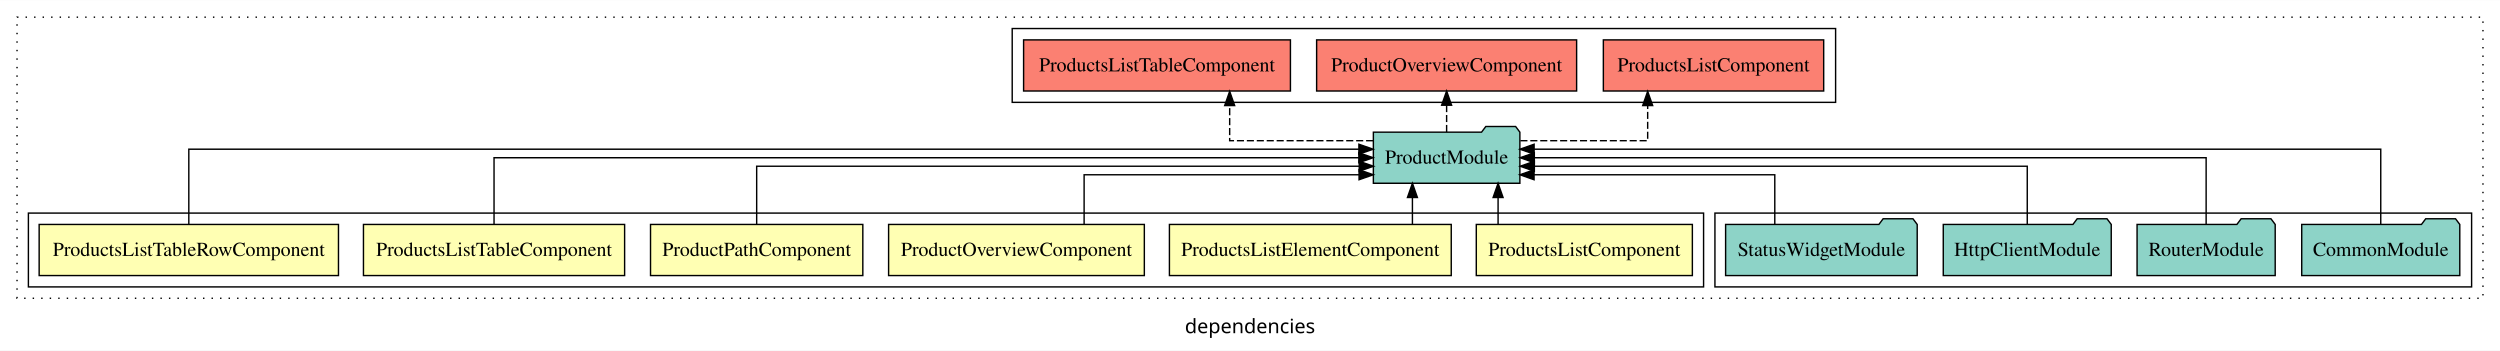
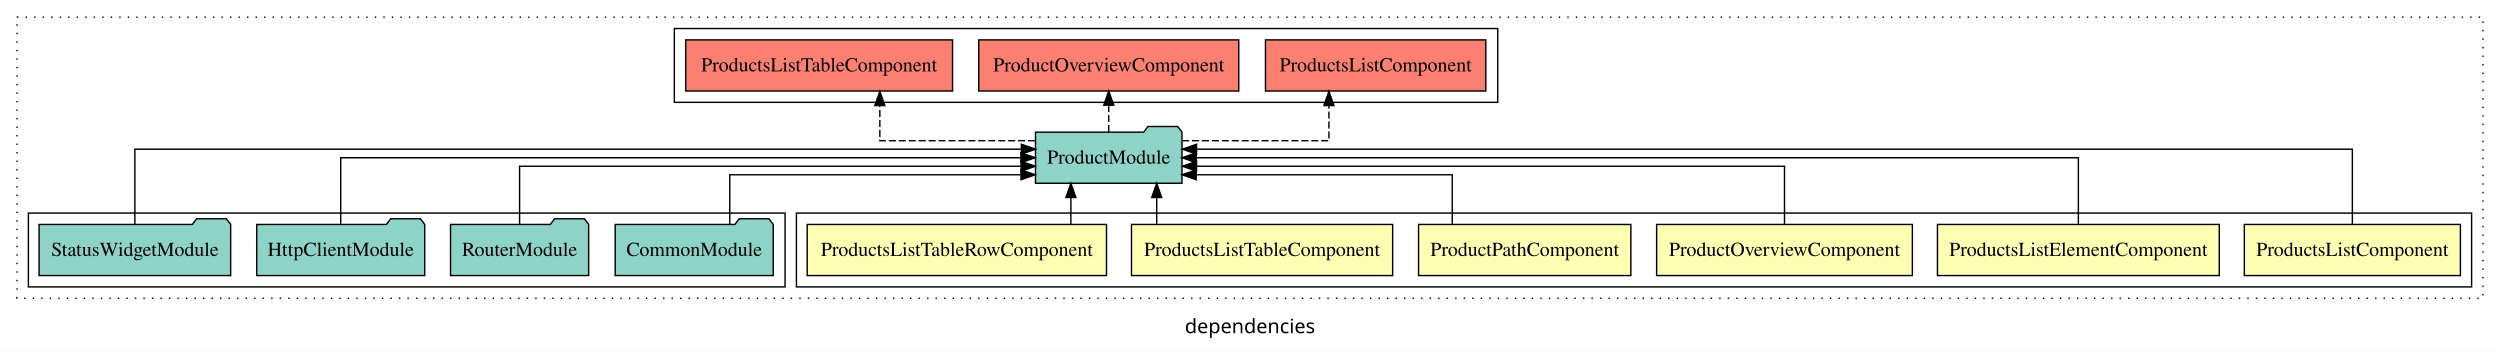
<svg xmlns="http://www.w3.org/2000/svg" width="1761pt" height="247pt" viewBox="0.00 0.00 1761.00 246.80">
  <g id="graph0" class="graph" transform="scale(1 1) rotate(0) translate(4 242.8)">
    <polygon fill="white" stroke="transparent" points="-4,4 -4,-242.8 1757,-242.8 1757,4 -4,4" />
    <text text-anchor="middle" x="876.5" y="-8.2" font-family="sans-serif" font-size="14.00">dependencies</text>
    <g id="clust1" class="cluster">
      <polygon fill="none" stroke="black" stroke-dasharray="1,5" points="8,-32.8 8,-230.8 1745,-230.8 1745,-32.8 8,-32.8" />
    </g>
-     <g id="clust9" class="cluster">
-       <polygon fill="none" stroke="black" points="1204,-40.8 1204,-92.8 1737,-92.8 1737,-40.8 1204,-40.8" />
-     </g>
    <g id="clust10" class="cluster">
-       <polygon fill="none" stroke="black" points="709,-170.8 709,-222.8 1289,-222.8 1289,-170.8 709,-170.8" />
+       <polygon fill="none" stroke="black" points="471,-170.8 471,-222.8 1051,-222.8 1051,-170.8 471,-170.8" />
    </g>
    <g id="clust2" class="cluster">
-       <polygon fill="none" stroke="black" points="16,-40.8 16,-92.8 1196,-92.8 1196,-40.8 16,-40.8" />
+       <polygon fill="none" stroke="black" points="557,-40.8 557,-92.8 1737,-92.8 1737,-40.8 557,-40.8" />
+     </g>
+     <g id="clust9" class="cluster">
+       <polygon fill="none" stroke="black" points="16,-40.8 16,-92.8 549,-92.8 549,-40.8 16,-40.8" />
    </g>
    <g id="node1" class="node">
-       <polygon fill="#ffffb3" stroke="black" points="1188.1,-84.8 1035.9,-84.8 1035.9,-48.8 1188.1,-48.8 1188.1,-84.8" />
-       <text text-anchor="middle" x="1112" y="-62.6" font-family="Times,serif" font-size="14.00">ProductsListComponent</text>
+       <polygon fill="#ffffb3" stroke="black" points="1729.1,-84.8 1576.9,-84.8 1576.9,-48.8 1729.1,-48.8 1729.1,-84.8" />
+       <text text-anchor="middle" x="1653" y="-62.6" font-family="Times,serif" font-size="14.00">ProductsListComponent</text>
    </g>
    <g id="node7" class="node">
-       <polygon fill="#8dd3c7" stroke="black" points="1066.6,-149.8 1063.6,-153.8 1042.6,-153.8 1039.6,-149.8 963.4,-149.8 963.4,-113.8 1066.6,-113.8 1066.6,-149.8" />
-       <text text-anchor="middle" x="1015" y="-127.6" font-family="Times,serif" font-size="14.00">ProductModule</text>
+       <polygon fill="#8dd3c7" stroke="black" points="828.6,-149.8 825.6,-153.8 804.6,-153.8 801.6,-149.8 725.4,-149.8 725.4,-113.8 828.6,-113.8 828.6,-149.8" />
+       <text text-anchor="middle" x="777" y="-127.6" font-family="Times,serif" font-size="14.00">ProductModule</text>
    </g>
    <g id="edge1" class="edge">
-       <path fill="none" stroke="black" d="M1051.25,-84.91C1051.25,-84.91 1051.25,-103.79 1051.25,-103.79" />
-       <polygon fill="black" stroke="black" points="1047.75,-103.79 1051.25,-113.79 1054.75,-103.79 1047.75,-103.79" />
+       <path fill="none" stroke="black" d="M1653,-85.08C1653,-106.12 1653,-137.8 1653,-137.8 1653,-137.8 838.85,-137.8 838.85,-137.8" />
+       <polygon fill="black" stroke="black" points="838.85,-134.3 828.85,-137.8 838.85,-141.3 838.85,-134.3" />
    </g>
    <g id="node2" class="node">
-       <polygon fill="#ffffb3" stroke="black" points="1018.26,-84.8 819.74,-84.8 819.74,-48.8 1018.26,-48.8 1018.26,-84.8" />
-       <text text-anchor="middle" x="919" y="-62.6" font-family="Times,serif" font-size="14.00">ProductsListElementComponent</text>
+       <polygon fill="#ffffb3" stroke="black" points="1559.26,-84.8 1360.74,-84.8 1360.74,-48.8 1559.26,-48.8 1559.26,-84.8" />
+       <text text-anchor="middle" x="1460" y="-62.6" font-family="Times,serif" font-size="14.00">ProductsListElementComponent</text>
    </g>
    <g id="edge2" class="edge">
-       <path fill="none" stroke="black" d="M990.91,-84.91C990.91,-84.91 990.91,-103.79 990.91,-103.79" />
-       <polygon fill="black" stroke="black" points="987.41,-103.79 990.91,-113.79 994.41,-103.79 987.41,-103.79" />
+       <path fill="none" stroke="black" d="M1460,-84.91C1460,-104.14 1460,-131.8 1460,-131.8 1460,-131.8 838.62,-131.8 838.62,-131.8" />
+       <polygon fill="black" stroke="black" points="838.62,-128.3 828.62,-131.8 838.62,-135.3 838.62,-128.3" />
    </g>
    <g id="node3" class="node">
-       <polygon fill="#ffffb3" stroke="black" points="802.07,-84.8 621.93,-84.8 621.93,-48.8 802.07,-48.8 802.07,-84.8" />
-       <text text-anchor="middle" x="712" y="-62.6" font-family="Times,serif" font-size="14.00">ProductOverviewComponent</text>
+       <polygon fill="#ffffb3" stroke="black" points="1343.07,-84.8 1162.93,-84.8 1162.93,-48.8 1343.07,-48.8 1343.07,-84.8" />
+       <text text-anchor="middle" x="1253" y="-62.6" font-family="Times,serif" font-size="14.00">ProductOverviewComponent</text>
    </g>
    <g id="edge3" class="edge">
-       <path fill="none" stroke="black" d="M759.65,-85.04C759.65,-100.37 759.65,-119.8 759.65,-119.8 759.65,-119.8 953.33,-119.8 953.33,-119.8" />
-       <polygon fill="black" stroke="black" points="953.33,-123.3 963.33,-119.8 953.33,-116.3 953.33,-123.3" />
+       <path fill="none" stroke="black" d="M1253,-84.82C1253,-102.17 1253,-125.8 1253,-125.8 1253,-125.8 838.85,-125.8 838.85,-125.8" />
+       <polygon fill="black" stroke="black" points="838.85,-122.3 828.85,-125.8 838.85,-129.3 838.85,-122.3" />
    </g>
    <g id="node4" class="node">
-       <polygon fill="#ffffb3" stroke="black" points="603.77,-84.8 454.23,-84.8 454.23,-48.8 603.77,-48.8 603.77,-84.8" />
-       <text text-anchor="middle" x="529" y="-62.6" font-family="Times,serif" font-size="14.00">ProductPathComponent</text>
+       <polygon fill="#ffffb3" stroke="black" points="1144.77,-84.8 995.23,-84.8 995.23,-48.8 1144.77,-48.8 1144.77,-84.8" />
+       <text text-anchor="middle" x="1070" y="-62.6" font-family="Times,serif" font-size="14.00">ProductPathComponent</text>
    </g>
    <g id="edge4" class="edge">
-       <path fill="none" stroke="black" d="M529,-84.82C529,-102.17 529,-125.8 529,-125.8 529,-125.8 953.45,-125.8 953.45,-125.8" />
-       <polygon fill="black" stroke="black" points="953.45,-129.3 963.45,-125.8 953.45,-122.3 953.45,-129.3" />
+       <path fill="none" stroke="black" d="M1018.96,-85.04C1018.96,-100.37 1018.96,-119.8 1018.96,-119.8 1018.96,-119.8 838.61,-119.8 838.61,-119.8" />
+       <polygon fill="black" stroke="black" points="838.61,-116.3 828.61,-119.8 838.61,-123.3 838.61,-116.3" />
    </g>
    <g id="node5" class="node">
-       <polygon fill="#ffffb3" stroke="black" points="435.98,-84.8 252.02,-84.8 252.02,-48.8 435.98,-48.8 435.98,-84.8" />
-       <text text-anchor="middle" x="344" y="-62.6" font-family="Times,serif" font-size="14.00">ProductsListTableComponent</text>
+       <polygon fill="#ffffb3" stroke="black" points="976.98,-84.8 793.02,-84.8 793.02,-48.8 976.98,-48.8 976.98,-84.8" />
+       <text text-anchor="middle" x="885" y="-62.6" font-family="Times,serif" font-size="14.00">ProductsListTableComponent</text>
    </g>
    <g id="edge5" class="edge">
-       <path fill="none" stroke="black" d="M344,-84.91C344,-104.14 344,-131.8 344,-131.8 344,-131.8 953.18,-131.8 953.18,-131.8" />
-       <polygon fill="black" stroke="black" points="953.18,-135.3 963.18,-131.8 953.18,-128.3 953.18,-135.3" />
+       <path fill="none" stroke="black" d="M810.78,-84.91C810.78,-84.91 810.78,-103.79 810.78,-103.79" />
+       <polygon fill="black" stroke="black" points="807.28,-103.79 810.78,-113.79 814.28,-103.79 807.28,-103.79" />
    </g>
    <g id="node6" class="node">
-       <polygon fill="#ffffb3" stroke="black" points="234.42,-84.8 23.58,-84.8 23.58,-48.8 234.42,-48.8 234.42,-84.8" />
-       <text text-anchor="middle" x="129" y="-62.6" font-family="Times,serif" font-size="14.00">ProductsListTableRowComponent</text>
+       <polygon fill="#ffffb3" stroke="black" points="775.42,-84.8 564.58,-84.8 564.58,-48.8 775.42,-48.8 775.42,-84.8" />
+       <text text-anchor="middle" x="670" y="-62.6" font-family="Times,serif" font-size="14.00">ProductsListTableRowComponent</text>
    </g>
    <g id="edge6" class="edge">
-       <path fill="none" stroke="black" d="M129,-85.08C129,-106.12 129,-137.8 129,-137.8 129,-137.8 953.21,-137.8 953.21,-137.8" />
-       <polygon fill="black" stroke="black" points="953.21,-141.3 963.21,-137.8 953.21,-134.3 953.21,-141.3" />
+       <path fill="none" stroke="black" d="M750.33,-84.91C750.33,-84.91 750.33,-103.79 750.33,-103.79" />
+       <polygon fill="black" stroke="black" points="746.83,-103.79 750.33,-113.79 753.83,-103.79 746.83,-103.79" />
    </g>
    <g id="node12" class="node">
-       <polygon fill="#fb8072" stroke="black" points="1280.6,-214.8 1125.4,-214.8 1125.4,-178.8 1280.6,-178.8 1280.6,-214.8" />
-       <text text-anchor="middle" x="1203" y="-192.6" font-family="Times,serif" font-size="14.00">ProductsListComponent </text>
+       <polygon fill="#fb8072" stroke="black" points="1042.6,-214.8 887.4,-214.8 887.4,-178.8 1042.6,-178.8 1042.6,-214.8" />
+       <text text-anchor="middle" x="965" y="-192.6" font-family="Times,serif" font-size="14.00">ProductsListComponent </text>
    </g>
    <g id="edge11" class="edge">
-       <path fill="none" stroke="black" stroke-dasharray="5,2" d="M1066.93,-143.8C1107.35,-143.8 1156.62,-143.8 1156.62,-143.8 1156.62,-143.8 1156.62,-168.56 1156.62,-168.56" />
-       <polygon fill="black" stroke="black" points="1153.13,-168.56 1156.62,-178.56 1160.13,-168.56 1153.13,-168.56" />
+       <path fill="none" stroke="black" stroke-dasharray="5,2" d="M828.64,-143.8C873.76,-143.8 932.09,-143.8 932.09,-143.8 932.09,-143.8 932.09,-168.56 932.09,-168.56" />
+       <polygon fill="black" stroke="black" points="928.59,-168.56 932.09,-178.56 935.59,-168.56 928.59,-168.56" />
    </g>
    <g id="node13" class="node">
-       <polygon fill="#fb8072" stroke="black" points="1106.57,-214.8 923.43,-214.8 923.43,-178.8 1106.57,-178.8 1106.57,-214.8" />
-       <text text-anchor="middle" x="1015" y="-192.6" font-family="Times,serif" font-size="14.00">ProductOverviewComponent </text>
+       <polygon fill="#fb8072" stroke="black" points="868.57,-214.8 685.43,-214.8 685.43,-178.8 868.57,-178.8 868.57,-214.8" />
+       <text text-anchor="middle" x="777" y="-192.6" font-family="Times,serif" font-size="14.00">ProductOverviewComponent </text>
    </g>
    <g id="edge12" class="edge">
-       <path fill="none" stroke="black" stroke-dasharray="5,2" d="M1015,-149.91C1015,-149.91 1015,-168.79 1015,-168.79" />
-       <polygon fill="black" stroke="black" points="1011.5,-168.79 1015,-178.79 1018.5,-168.79 1011.5,-168.79" />
+       <path fill="none" stroke="black" stroke-dasharray="5,2" d="M777,-149.91C777,-149.91 777,-168.79 777,-168.79" />
+       <polygon fill="black" stroke="black" points="773.5,-168.79 777,-178.79 780.5,-168.79 773.5,-168.79" />
    </g>
    <g id="node14" class="node">
-       <polygon fill="#fb8072" stroke="black" points="904.98,-214.8 717.02,-214.8 717.02,-178.8 904.98,-178.8 904.98,-214.8" />
-       <text text-anchor="middle" x="811" y="-192.6" font-family="Times,serif" font-size="14.00">ProductsListTableComponent </text>
+       <polygon fill="#fb8072" stroke="black" points="666.98,-214.8 479.02,-214.8 479.02,-178.8 666.98,-178.8 666.98,-214.8" />
+       <text text-anchor="middle" x="573" y="-192.6" font-family="Times,serif" font-size="14.00">ProductsListTableComponent </text>
    </g>
    <g id="edge13" class="edge">
-       <path fill="none" stroke="black" stroke-dasharray="5,2" d="M963.26,-143.8C918.93,-143.8 862.18,-143.8 862.18,-143.8 862.18,-143.8 862.18,-168.56 862.18,-168.56" />
-       <polygon fill="black" stroke="black" points="858.68,-168.56 862.18,-178.56 865.68,-168.56 858.68,-168.56" />
+       <path fill="none" stroke="black" stroke-dasharray="5,2" d="M725.1,-143.8C677.96,-143.8 615.76,-143.8 615.76,-143.8 615.76,-143.8 615.76,-168.56 615.76,-168.56" />
+       <polygon fill="black" stroke="black" points="612.26,-168.56 615.76,-178.56 619.26,-168.56 612.26,-168.56" />
    </g>
    <g id="node8" class="node">
-       <polygon fill="#8dd3c7" stroke="black" points="1728.67,-84.8 1725.67,-88.8 1704.67,-88.8 1701.67,-84.8 1617.33,-84.8 1617.33,-48.8 1728.67,-48.8 1728.67,-84.8" />
-       <text text-anchor="middle" x="1673" y="-62.6" font-family="Times,serif" font-size="14.00">CommonModule</text>
+       <polygon fill="#8dd3c7" stroke="black" points="540.67,-84.8 537.67,-88.8 516.67,-88.8 513.67,-84.8 429.33,-84.8 429.33,-48.8 540.67,-48.8 540.67,-84.8" />
+       <text text-anchor="middle" x="485" y="-62.6" font-family="Times,serif" font-size="14.00">CommonModule</text>
    </g>
    <g id="edge7" class="edge">
-       <path fill="none" stroke="black" d="M1673,-85.08C1673,-106.12 1673,-137.8 1673,-137.8 1673,-137.8 1076.63,-137.8 1076.63,-137.8" />
-       <polygon fill="black" stroke="black" points="1076.63,-134.3 1066.63,-137.8 1076.63,-141.3 1076.63,-134.3" />
+       <path fill="none" stroke="black" d="M510.05,-85.04C510.05,-100.37 510.05,-119.8 510.05,-119.8 510.05,-119.8 715.21,-119.8 715.21,-119.8" />
+       <polygon fill="black" stroke="black" points="715.21,-123.3 725.21,-119.8 715.21,-116.3 715.21,-123.3" />
    </g>
    <g id="node9" class="node">
-       <polygon fill="#8dd3c7" stroke="black" points="1598.65,-84.8 1595.65,-88.8 1574.65,-88.8 1571.65,-84.8 1501.35,-84.8 1501.35,-48.8 1598.65,-48.8 1598.65,-84.8" />
-       <text text-anchor="middle" x="1550" y="-62.6" font-family="Times,serif" font-size="14.00">RouterModule</text>
+       <polygon fill="#8dd3c7" stroke="black" points="410.65,-84.8 407.65,-88.8 386.65,-88.8 383.65,-84.8 313.35,-84.8 313.35,-48.8 410.65,-48.8 410.65,-84.8" />
+       <text text-anchor="middle" x="362" y="-62.6" font-family="Times,serif" font-size="14.00">RouterModule</text>
    </g>
    <g id="edge8" class="edge">
-       <path fill="none" stroke="black" d="M1550,-84.91C1550,-104.14 1550,-131.8 1550,-131.8 1550,-131.8 1076.78,-131.8 1076.78,-131.8" />
-       <polygon fill="black" stroke="black" points="1076.78,-128.3 1066.78,-131.8 1076.78,-135.3 1076.78,-128.3" />
+       <path fill="none" stroke="black" d="M362,-84.82C362,-102.17 362,-125.8 362,-125.8 362,-125.8 715.28,-125.8 715.28,-125.8" />
+       <polygon fill="black" stroke="black" points="715.28,-129.3 725.28,-125.8 715.28,-122.3 715.28,-129.3" />
    </g>
    <g id="node10" class="node">
-       <polygon fill="#8dd3c7" stroke="black" points="1483.16,-84.8 1480.16,-88.8 1459.16,-88.8 1456.16,-84.8 1364.84,-84.8 1364.84,-48.8 1483.16,-48.8 1483.16,-84.8" />
-       <text text-anchor="middle" x="1424" y="-62.6" font-family="Times,serif" font-size="14.00">HttpClientModule</text>
+       <polygon fill="#8dd3c7" stroke="black" points="295.16,-84.8 292.16,-88.8 271.16,-88.8 268.16,-84.8 176.84,-84.8 176.84,-48.8 295.16,-48.8 295.16,-84.8" />
+       <text text-anchor="middle" x="236" y="-62.6" font-family="Times,serif" font-size="14.00">HttpClientModule</text>
    </g>
    <g id="edge9" class="edge">
-       <path fill="none" stroke="black" d="M1424,-84.82C1424,-102.17 1424,-125.8 1424,-125.8 1424,-125.8 1076.8,-125.8 1076.8,-125.8" />
-       <polygon fill="black" stroke="black" points="1076.8,-122.3 1066.8,-125.8 1076.8,-129.3 1076.8,-122.3" />
+       <path fill="none" stroke="black" d="M236,-84.91C236,-104.14 236,-131.8 236,-131.8 236,-131.8 715.13,-131.8 715.13,-131.8" />
+       <polygon fill="black" stroke="black" points="715.13,-135.3 725.13,-131.8 715.13,-128.3 715.13,-135.3" />
    </g>
    <g id="node11" class="node">
-       <polygon fill="#8dd3c7" stroke="black" points="1346.48,-84.8 1343.48,-88.8 1322.48,-88.8 1319.48,-84.8 1211.52,-84.8 1211.52,-48.8 1346.48,-48.8 1346.48,-84.8" />
-       <text text-anchor="middle" x="1279" y="-62.6" font-family="Times,serif" font-size="14.00">StatusWidgetModule</text>
+       <polygon fill="#8dd3c7" stroke="black" points="158.48,-84.8 155.48,-88.8 134.48,-88.8 131.48,-84.8 23.52,-84.8 23.52,-48.8 158.48,-48.8 158.48,-84.8" />
+       <text text-anchor="middle" x="91" y="-62.6" font-family="Times,serif" font-size="14.00">StatusWidgetModule</text>
    </g>
    <g id="edge10" class="edge">
-       <path fill="none" stroke="black" d="M1246.16,-85.04C1246.16,-100.37 1246.16,-119.8 1246.16,-119.8 1246.16,-119.8 1076.59,-119.8 1076.59,-119.8" />
-       <polygon fill="black" stroke="black" points="1076.59,-116.3 1066.59,-119.8 1076.59,-123.3 1076.59,-116.3" />
+       <path fill="none" stroke="black" d="M91,-85.08C91,-106.12 91,-137.8 91,-137.8 91,-137.8 715.44,-137.8 715.44,-137.8" />
+       <polygon fill="black" stroke="black" points="715.44,-141.3 725.44,-137.8 715.44,-134.3 715.44,-141.3" />
    </g>
  </g>
</svg>
